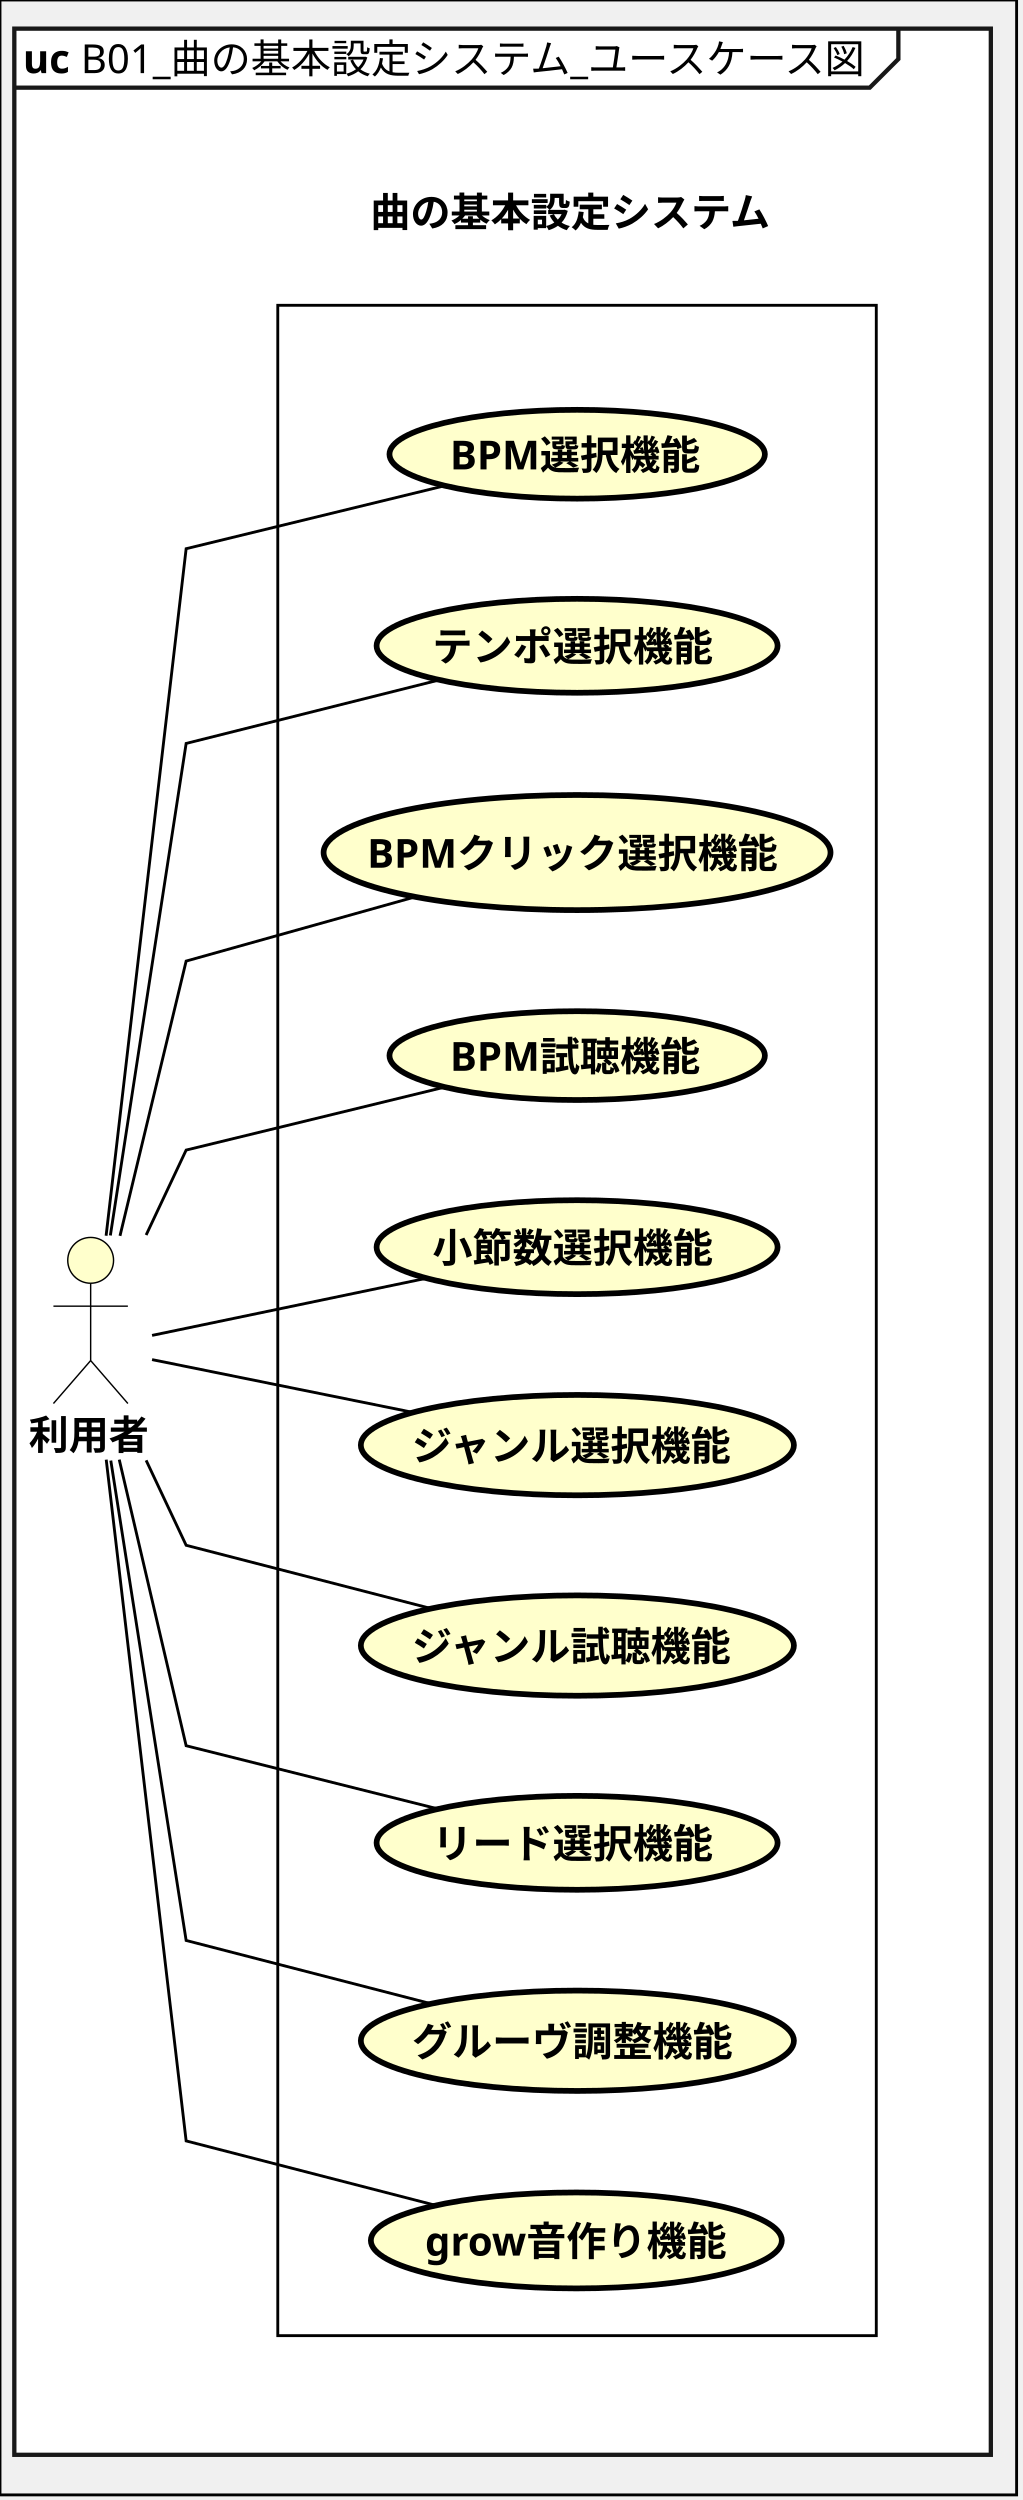
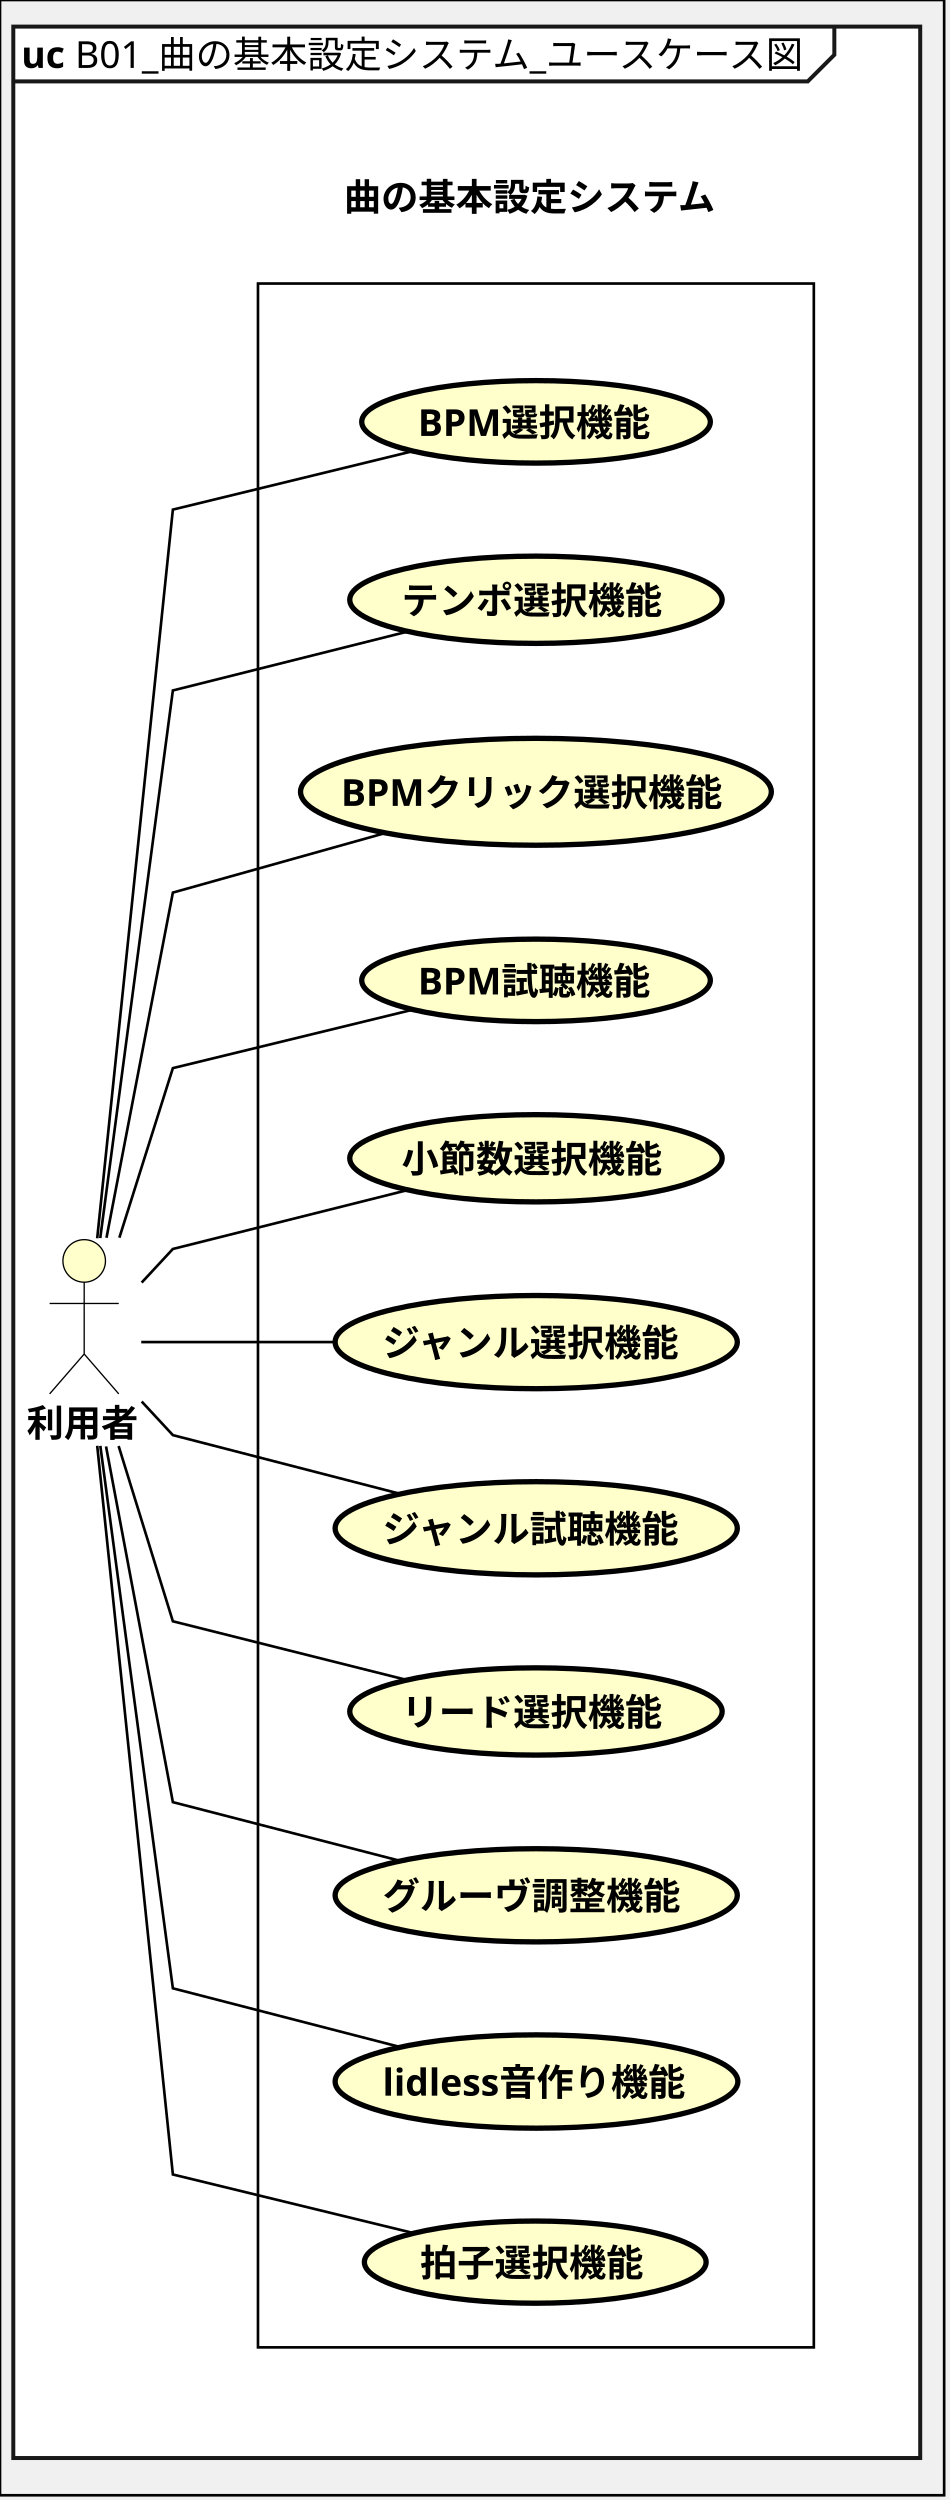
- <svg xmlns="http://www.w3.org/2000/svg" version="1.1" data-diagram-type="DESCRIPTION" style="width:357px;height:873px;background:#FFFFFF;" width="357px" height="873px" viewBox="0 0 357 873" zoomAndPan="magnify" preserveAspectRatio="none" contentStyleType="text/css">
+ <svg xmlns="http://www.w3.org/2000/svg" version="1.1" data-diagram-type="DESCRIPTION" style="width:357px;height:940px;background:#FFFFFF;" width="357px" height="940px" viewBox="0 0 357 940" zoomAndPan="magnify" preserveAspectRatio="none" contentStyleType="text/css">
  <defs />
  <g font-family="sans-serif" lengthAdjust="spacing">
-     <rect x="0" y="0" width="355" height="871.219" fill="none" style="stroke:#000;stroke-width:1;" />
-     <rect x="5" y="10" width="341" height="847.219" fill="#FFF" style="stroke:#181818;stroke-width:1.5;" />
+     <rect x="0" y="0" width="355" height="938.219" fill="none" style="stroke:#000;stroke-width:1;" />
+     <rect x="5" y="10" width="341" height="914.219" fill="#FFF" style="stroke:#181818;stroke-width:1.5;" />
    <path d="M313.71,10 L313.71,20.609 L303.71,30.609 L5,30.609" style="stroke:#181818;stroke-width:1.5;" fill="none" />
    <text x="8" y="25.533" fill="#000" font-size="14" textLength="16.338" font-weight="700">uc</text>
    <text x="28.228" y="25.533" fill="#000" font-size="14" textLength="278.482">B01_曲の基本設定システム_ユースケース図</text>
    <g class="cluster" data-qualified-name=".........." id="ent0002" data-source-line="6">
-       <rect x="73" y="62.609" width="257" height="777" fill="none" style="stroke:none;" />
+       <rect x="73" y="62.609" width="257" height="844" fill="none" style="stroke:none;" />
      <text x="129.313" y="79.143" fill="#000" font-size="14" textLength="144.375" font-weight="700">曲の基本設定システム</text>
    </g>
    <g class="cluster" data-qualified-name="........... " id="ent0003" data-source-line="7">
-       <rect x="97" y="106.609" width="209" height="709" fill="#FFF" style="stroke:#000;stroke-width:1;" />
+       <rect x="97" y="106.609" width="209" height="776" fill="#FFF" style="stroke:#000;stroke-width:1;" />
      <text x="199.555" y="123.143" fill="#000" font-size="14"> </text>
    </g>
    <g class="entity" data-qualified-name="........... .UC1" id="ent0004" data-source-line="8">
      <ellipse cx="201.547" cy="158.619" rx="65.547" ry="15.509" fill="#FFC" style="stroke:#000;stroke-width:2;" />
      <text x="157.117" y="163.923" fill="#000" font-size="14" textLength="88.86" font-weight="700">BPM選択機能</text>
    </g>
    <g class="entity" data-qualified-name="........... .UC2" id="ent0005" data-source-line="9">
      <ellipse cx="201.518" cy="225.513" rx="70.018" ry="16.404" fill="#FFC" style="stroke:#000;stroke-width:2;" />
      <text x="150.987" y="230.818" fill="#000" font-size="14" textLength="101.063" font-weight="700">テンポ選択機能</text>
    </g>
    <g class="entity" data-qualified-name="........... .UC3" id="ent0006" data-source-line="10">
      <ellipse cx="201.509" cy="297.711" rx="88.509" ry="20.102" fill="#FFC" style="stroke:#000;stroke-width:2;" />
      <text x="128.203" y="303.016" fill="#000" font-size="14" textLength="146.61" font-weight="700">BPMクリック選択機能</text>
    </g>
    <g class="entity" data-qualified-name="........... .UC4" id="ent0007" data-source-line="11">
      <ellipse cx="201.547" cy="368.619" rx="65.547" ry="15.509" fill="#FFC" style="stroke:#000;stroke-width:2;" />
      <text x="157.117" y="373.923" fill="#000" font-size="14" textLength="88.86" font-weight="700">BPM試聴機能</text>
    </g>
    <g class="entity" data-qualified-name="........... .UC5" id="ent0008" data-source-line="12">
      <ellipse cx="201.518" cy="435.513" rx="70.018" ry="16.404" fill="#FFC" style="stroke:#000;stroke-width:2;" />
      <text x="150.987" y="440.818" fill="#000" font-size="14" textLength="101.063" font-weight="700">小節数選択機能</text>
    </g>
    <g class="entity" data-qualified-name="........... .UC6" id="ent0009" data-source-line="13">
      <ellipse cx="201.616" cy="504.633" rx="75.616" ry="17.523" fill="#FFC" style="stroke:#000;stroke-width:2;" />
      <text x="143.866" y="509.937" fill="#000" font-size="14" textLength="115.5" font-weight="700">ジャンル選択機能</text>
    </g>
    <g class="entity" data-qualified-name="........... .UC7" id="ent0010" data-source-line="14">
      <ellipse cx="201.616" cy="574.633" rx="75.616" ry="17.523" fill="#FFC" style="stroke:#000;stroke-width:2;" />
      <text x="143.866" y="579.937" fill="#000" font-size="14" textLength="115.5" font-weight="700">ジャンル試聴機能</text>
    </g>
    <g class="entity" data-qualified-name="........... .UC8" id="ent0011" data-source-line="15">
      <ellipse cx="201.518" cy="643.513" rx="70.018" ry="16.404" fill="#FFC" style="stroke:#000;stroke-width:2;" />
      <text x="150.987" y="648.818" fill="#000" font-size="14" textLength="101.063" font-weight="700">リード選択機能</text>
    </g>
    <g class="entity" data-qualified-name="........... .UC9" id="ent0012" data-source-line="16">
      <ellipse cx="201.616" cy="712.633" rx="75.616" ry="17.523" fill="#FFC" style="stroke:#000;stroke-width:2;" />
      <text x="143.866" y="717.937" fill="#000" font-size="14" textLength="115.5" font-weight="700">グルーヴ調整機能</text>
    </g>
    <g class="entity" data-qualified-name="........... .UC10" id="ent0013" data-source-line="17">
-       <ellipse cx="201.256" cy="782.361" rx="71.756" ry="16.751" fill="#FFC" style="stroke:#000;stroke-width:2;" />
-       <text x="148.442" y="787.665" fill="#000" font-size="14" textLength="105.629" font-weight="700">grow音作り機能</text>
+       <ellipse cx="201.722" cy="782.654" rx="75.722" ry="17.544" fill="#FFC" style="stroke:#000;stroke-width:2;" />
+       <text x="143.839" y="787.959" fill="#000" font-size="14" textLength="115.767" font-weight="700">lidless音作り機能</text>
+     </g>
+     <g class="entity" data-qualified-name="........... .UC11" id="ent0014" data-source-line="18">
+       <ellipse cx="201.253" cy="850.561" rx="64.253" ry="15.452" fill="#FFC" style="stroke:#000;stroke-width:2;" />
+       <text x="157.941" y="855.866" fill="#000" font-size="14" textLength="86.625" font-weight="700">拍子選択機能</text>
    </g>
    <g class="entity" data-qualified-name="A1" id="ent0001" data-source-line="4">
-       <ellipse cx="31.656" cy="440.109" rx="8" ry="8" fill="#FFC" style="stroke:#000;stroke-width:0.5;" />
-       <path d="M31.656,448.109 L31.656,475.109 M18.656,456.109 L44.656,456.109 M31.656,475.109 L18.656,490.109 M31.656,475.109 L44.656,490.109" style="stroke:#000;stroke-width:0.5;" fill="none" />
-       <text x="10" y="506.143" fill="#000" font-size="14" textLength="43.313" font-weight="700">利用者</text>
+       <ellipse cx="31.656" cy="474.109" rx="8" ry="8" fill="#FFC" style="stroke:#000;stroke-width:0.5;" />
+       <path d="M31.656,482.109 L31.656,509.109 M18.656,490.109 L44.656,490.109 M31.656,509.109 L18.656,524.109 M31.656,509.109 L44.656,524.109" style="stroke:#000;stroke-width:0.5;" fill="none" />
+       <text x="10" y="540.143" fill="#000" font-size="14" textLength="43.313" font-weight="700">利用者</text>
    </g>
-     <g class="link" data-entity-1="ent0001" data-entity-2="ent0004" id="lnk14" data-source-line="21" data-link-type="association">
-       <path d="M37.05,431.519 C46,354.739 65,191.609 65,191.609 C65,191.609 115.64,179.279 155,169.689" style="stroke:#000;stroke-width:1;" fill="none" id="A1-UC1" />
+     <g class="link" data-entity-1="ent0001" data-entity-2="ent0004" id="lnk15" data-source-line="22" data-link-type="association">
+       <path d="M36.55,465.599 C45.26,381.699 65,191.609 65,191.609 C65,191.609 115.64,179.279 155,169.689" style="stroke:#000;stroke-width:1;" fill="none" id="A1-UC1" />
    </g>
-     <g class="link" data-entity-1="ent0001" data-entity-2="ent0005" id="lnk15" data-source-line="22" data-link-type="association">
-       <path d="M38.54,431.419 C47.94,370.399 65,259.609 65,259.609 C65,259.609 113.72,247.389 152.73,237.599" style="stroke:#000;stroke-width:1;" fill="none" id="A1-UC2" />
+     <g class="link" data-entity-1="ent0001" data-entity-2="ent0005" id="lnk16" data-source-line="23" data-link-type="association">
+       <path d="M37.69,465.519 C46.86,396.349 65,259.609 65,259.609 C65,259.609 113.72,247.389 152.73,237.599" style="stroke:#000;stroke-width:1;" fill="none" id="A1-UC2" />
    </g>
-     <g class="link" data-entity-1="ent0001" data-entity-2="ent0006" id="lnk16" data-source-line="23" data-link-type="association">
-       <path d="M41.9,431.559 C51.5,391.689 65,335.609 65,335.609 C65,335.609 107.58,323.669 145,313.179" style="stroke:#000;stroke-width:1;" fill="none" id="A1-UC3" />
+     <g class="link" data-entity-1="ent0001" data-entity-2="ent0006" id="lnk17" data-source-line="24" data-link-type="association">
+       <path d="M40.04,465.409 C49.64,415.489 65,335.609 65,335.609 C65,335.609 107.58,323.669 145,313.179" style="stroke:#000;stroke-width:1;" fill="none" id="A1-UC3" />
    </g>
-     <g class="link" data-entity-1="ent0001" data-entity-2="ent0007" id="lnk17" data-source-line="24" data-link-type="association">
-       <path d="M51.03,431.269 C58.33,415.779 65,401.609 65,401.609 C65,401.609 115.64,389.279 155,379.689" style="stroke:#000;stroke-width:1;" fill="none" id="A1-UC4" />
+     <g class="link" data-entity-1="ent0001" data-entity-2="ent0007" id="lnk18" data-source-line="25" data-link-type="association">
+       <path d="M44.88,465.379 C54.06,436.269 65,401.609 65,401.609 C65,401.609 115.64,389.279 155,379.689" style="stroke:#000;stroke-width:1;" fill="none" id="A1-UC4" />
    </g>
-     <g class="link" data-entity-1="ent0001" data-entity-2="ent0008" id="lnk18" data-source-line="25" data-link-type="association">
-       <path d="M53.1,466.319 C76.67,461.409 116.16,453.179 148.34,446.479" style="stroke:#000;stroke-width:1;" fill="none" id="A1-UC5" />
+     <g class="link" data-entity-1="ent0001" data-entity-2="ent0008" id="lnk19" data-source-line="26" data-link-type="association">
+       <path d="M53.27,482.249 C59.64,475.389 65,469.609 65,469.609 C65,469.609 113.72,457.389 152.73,447.599" style="stroke:#000;stroke-width:1;" fill="none" id="A1-UC5" />
    </g>
-     <g class="link" data-entity-1="ent0001" data-entity-2="ent0009" id="lnk19" data-source-line="26" data-link-type="association">
-       <path d="M53.1,474.779 C75.62,479.339 112.67,486.829 143.99,493.169" style="stroke:#000;stroke-width:1;" fill="none" id="A1-UC6" />
+     <g class="link" data-entity-1="ent0001" data-entity-2="ent0009" id="lnk20" data-source-line="27" data-link-type="association">
+       <path d="M53.1,504.609 C71.41,504.609 99.34,504.609 125.97,504.609" style="stroke:#000;stroke-width:1;" fill="none" id="A1-UC6" />
    </g>
-     <g class="link" data-entity-1="ent0001" data-entity-2="ent0010" id="lnk20" data-source-line="27" data-link-type="association">
-       <path d="M51.03,509.949 C58.33,525.439 65,539.609 65,539.609 C65,539.609 111.83,551.709 150.43,561.679" style="stroke:#000;stroke-width:1;" fill="none" id="A1-UC7" />
+     <g class="link" data-entity-1="ent0001" data-entity-2="ent0010" id="lnk21" data-source-line="28" data-link-type="association">
+       <path d="M53.27,526.969 C59.64,533.829 65,539.609 65,539.609 C65,539.609 111.83,551.709 150.43,561.679" style="stroke:#000;stroke-width:1;" fill="none" id="A1-UC7" />
    </g>
-     <g class="link" data-entity-1="ent0001" data-entity-2="ent0011" id="lnk21" data-source-line="28" data-link-type="association">
-       <path d="M41.64,509.699 C51.25,550.809 65,609.609 65,609.609 C65,609.609 113.72,621.829 152.73,631.619" style="stroke:#000;stroke-width:1;" fill="none" id="A1-UC8" />
+     <g class="link" data-entity-1="ent0001" data-entity-2="ent0011" id="lnk22" data-source-line="29" data-link-type="association">
+       <path d="M44.6,543.709 C53.84,573.559 65,609.609 65,609.609 C65,609.609 113.72,621.829 152.73,631.619" style="stroke:#000;stroke-width:1;" fill="none" id="A1-UC8" />
    </g>
-     <g class="link" data-entity-1="ent0001" data-entity-2="ent0012" id="lnk22" data-source-line="29" data-link-type="association">
-       <path d="M38.69,510.029 C48.12,570.089 65,677.609 65,677.609 C65,677.609 111.83,689.709 150.43,699.679" style="stroke:#000;stroke-width:1;" fill="none" id="A1-UC9" />
+     <g class="link" data-entity-1="ent0001" data-entity-2="ent0012" id="lnk23" data-source-line="30" data-link-type="association">
+       <path d="M39.87,543.869 C49.46,594.909 65,677.609 65,677.609 C65,677.609 111.83,689.709 150.43,699.679" style="stroke:#000;stroke-width:1;" fill="none" id="A1-UC9" />
    </g>
-     <g class="link" data-entity-1="ent0001" data-entity-2="ent0013" id="lnk23" data-source-line="30" data-link-type="association">
-       <path d="M37.09,509.709 C46.05,586.069 65,747.609 65,747.609 C65,747.609 113.4,760.109 152.35,770.169" style="stroke:#000;stroke-width:1;" fill="none" id="A1-UC10" />
+     <g class="link" data-entity-1="ent0001" data-entity-2="ent0013" id="lnk24" data-source-line="31" data-link-type="association">
+       <path d="M37.72,543.649 C46.91,612.339 65,747.609 65,747.609 C65,747.609 111.83,759.709 150.43,769.679" style="stroke:#000;stroke-width:1;" fill="none" id="A1-UC10" />
+     </g>
+     <g class="link" data-entity-1="ent0001" data-entity-2="ent0014" id="lnk25" data-source-line="32" data-link-type="association">
+       <path d="M36.55,543.619 C45.26,627.519 65,817.609 65,817.609 C65,817.609 115.96,830.019 155.38,839.619" style="stroke:#000;stroke-width:1;" fill="none" id="A1-UC11" />
    </g>
  </g>
</svg>
